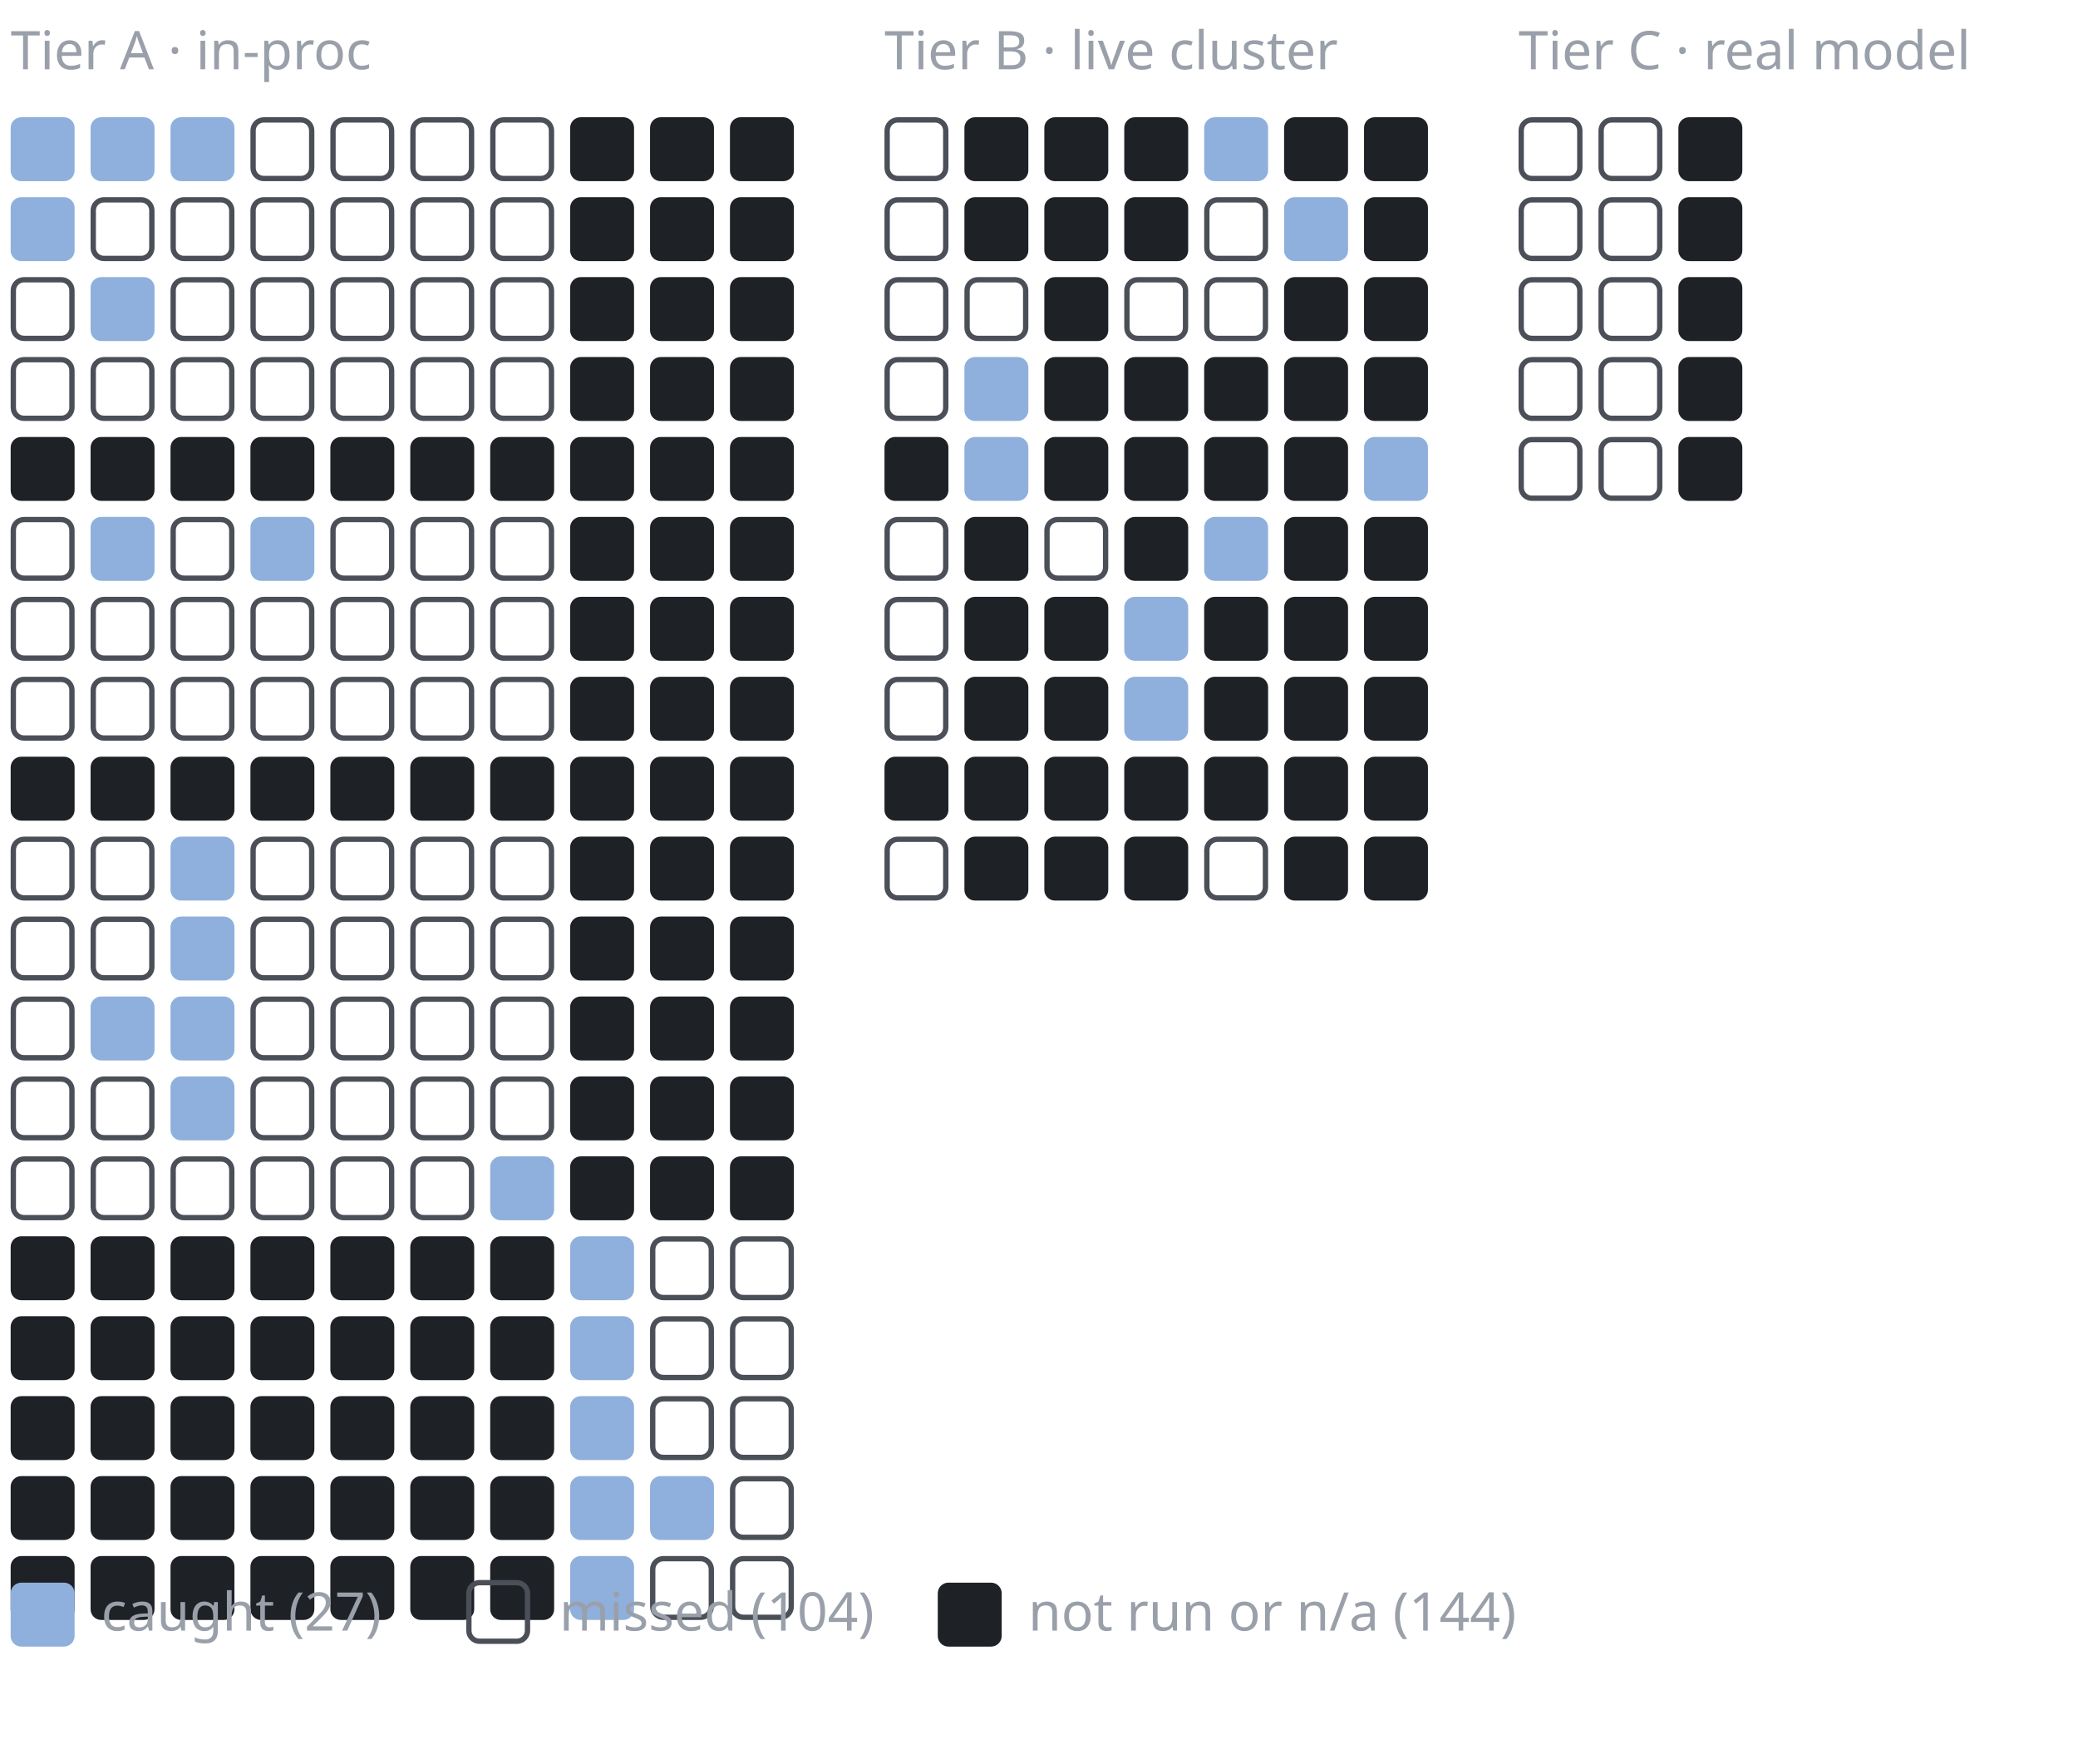
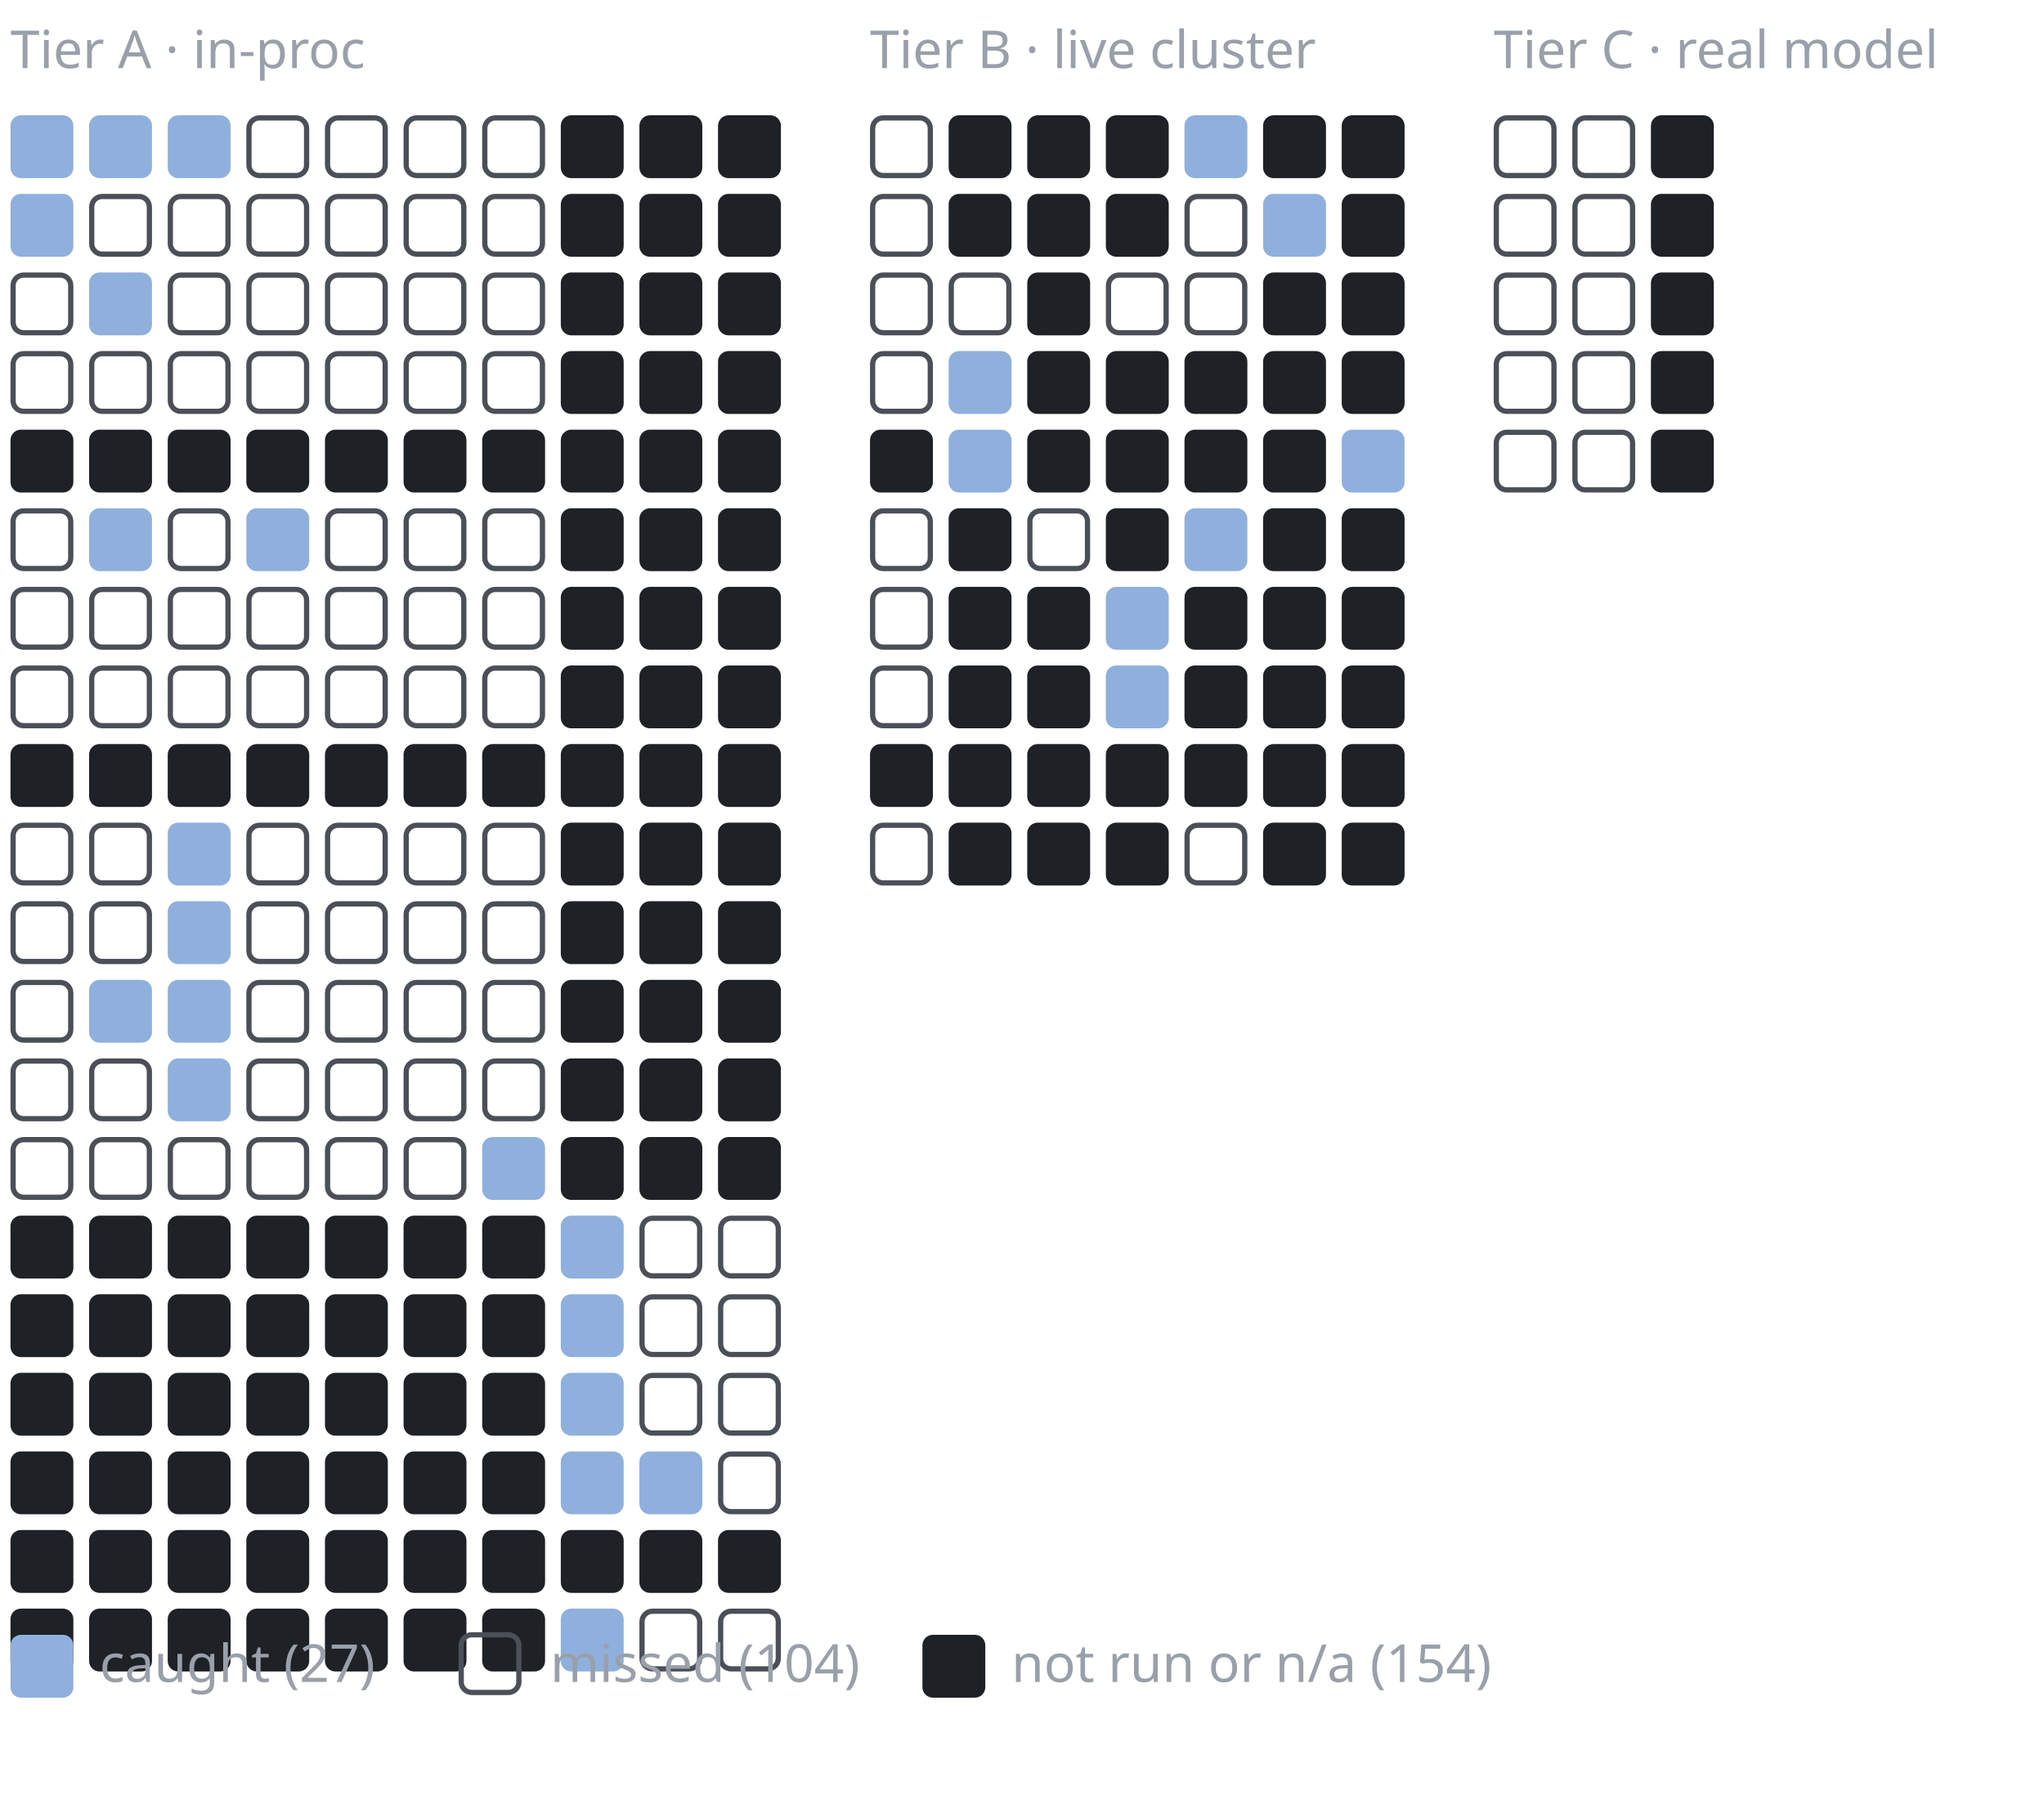
- <svg xmlns="http://www.w3.org/2000/svg" viewBox="0 0 390 331" width="390" height="331" role="img" aria-labelledby="t d">
+ <svg xmlns="http://www.w3.org/2000/svg" viewBox="0 0 390 346" width="390" height="346" role="img" aria-labelledby="t d">
  <text x="2" y="13" font-family="ui-sans-serif, system-ui, sans-serif" font-size="10" fill="#9aa0aa">Tier A · in-proc</text>
  <rect x="2" y="22" width="12" height="12" rx="2" fill="#8fb0dc" />
  <rect x="17" y="22" width="12" height="12" rx="2" fill="#8fb0dc" />
  <rect x="32" y="22" width="12" height="12" rx="2" fill="#8fb0dc" />
  <rect x="47.5" y="22.5" width="11" height="11" rx="2" fill="none" stroke="#4a4f58" />
  <rect x="62.5" y="22.5" width="11" height="11" rx="2" fill="none" stroke="#4a4f58" />
  <rect x="77.5" y="22.5" width="11" height="11" rx="2" fill="none" stroke="#4a4f58" />
  <rect x="92.5" y="22.5" width="11" height="11" rx="2" fill="none" stroke="#4a4f58" />
  <rect x="107" y="22" width="12" height="12" rx="2" fill="#1e2126" />
  <rect x="122" y="22" width="12" height="12" rx="2" fill="#1e2126" />
  <rect x="137" y="22" width="12" height="12" rx="2" fill="#1e2126" />
  <rect x="2" y="37" width="12" height="12" rx="2" fill="#8fb0dc" />
  <rect x="17.5" y="37.5" width="11" height="11" rx="2" fill="none" stroke="#4a4f58" />
  <rect x="32.5" y="37.5" width="11" height="11" rx="2" fill="none" stroke="#4a4f58" />
  <rect x="47.5" y="37.5" width="11" height="11" rx="2" fill="none" stroke="#4a4f58" />
  <rect x="62.5" y="37.5" width="11" height="11" rx="2" fill="none" stroke="#4a4f58" />
  <rect x="77.5" y="37.5" width="11" height="11" rx="2" fill="none" stroke="#4a4f58" />
  <rect x="92.5" y="37.5" width="11" height="11" rx="2" fill="none" stroke="#4a4f58" />
  <rect x="107" y="37" width="12" height="12" rx="2" fill="#1e2126" />
  <rect x="122" y="37" width="12" height="12" rx="2" fill="#1e2126" />
  <rect x="137" y="37" width="12" height="12" rx="2" fill="#1e2126" />
  <rect x="2.5" y="52.5" width="11" height="11" rx="2" fill="none" stroke="#4a4f58" />
  <rect x="17" y="52" width="12" height="12" rx="2" fill="#8fb0dc" />
  <rect x="32.5" y="52.5" width="11" height="11" rx="2" fill="none" stroke="#4a4f58" />
  <rect x="47.5" y="52.5" width="11" height="11" rx="2" fill="none" stroke="#4a4f58" />
  <rect x="62.5" y="52.5" width="11" height="11" rx="2" fill="none" stroke="#4a4f58" />
  <rect x="77.5" y="52.5" width="11" height="11" rx="2" fill="none" stroke="#4a4f58" />
  <rect x="92.5" y="52.5" width="11" height="11" rx="2" fill="none" stroke="#4a4f58" />
  <rect x="107" y="52" width="12" height="12" rx="2" fill="#1e2126" />
  <rect x="122" y="52" width="12" height="12" rx="2" fill="#1e2126" />
  <rect x="137" y="52" width="12" height="12" rx="2" fill="#1e2126" />
  <rect x="2.5" y="67.5" width="11" height="11" rx="2" fill="none" stroke="#4a4f58" />
  <rect x="17.5" y="67.5" width="11" height="11" rx="2" fill="none" stroke="#4a4f58" />
  <rect x="32.5" y="67.5" width="11" height="11" rx="2" fill="none" stroke="#4a4f58" />
  <rect x="47.5" y="67.5" width="11" height="11" rx="2" fill="none" stroke="#4a4f58" />
  <rect x="62.5" y="67.5" width="11" height="11" rx="2" fill="none" stroke="#4a4f58" />
  <rect x="77.5" y="67.5" width="11" height="11" rx="2" fill="none" stroke="#4a4f58" />
  <rect x="92.5" y="67.5" width="11" height="11" rx="2" fill="none" stroke="#4a4f58" />
  <rect x="107" y="67" width="12" height="12" rx="2" fill="#1e2126" />
  <rect x="122" y="67" width="12" height="12" rx="2" fill="#1e2126" />
  <rect x="137" y="67" width="12" height="12" rx="2" fill="#1e2126" />
  <rect x="2" y="82" width="12" height="12" rx="2" fill="#1e2126" />
  <rect x="17" y="82" width="12" height="12" rx="2" fill="#1e2126" />
  <rect x="32" y="82" width="12" height="12" rx="2" fill="#1e2126" />
  <rect x="47" y="82" width="12" height="12" rx="2" fill="#1e2126" />
  <rect x="62" y="82" width="12" height="12" rx="2" fill="#1e2126" />
  <rect x="77" y="82" width="12" height="12" rx="2" fill="#1e2126" />
  <rect x="92" y="82" width="12" height="12" rx="2" fill="#1e2126" />
  <rect x="107" y="82" width="12" height="12" rx="2" fill="#1e2126" />
  <rect x="122" y="82" width="12" height="12" rx="2" fill="#1e2126" />
  <rect x="137" y="82" width="12" height="12" rx="2" fill="#1e2126" />
  <rect x="2.5" y="97.5" width="11" height="11" rx="2" fill="none" stroke="#4a4f58" />
  <rect x="17" y="97" width="12" height="12" rx="2" fill="#8fb0dc" />
  <rect x="32.5" y="97.5" width="11" height="11" rx="2" fill="none" stroke="#4a4f58" />
  <rect x="47" y="97" width="12" height="12" rx="2" fill="#8fb0dc" />
  <rect x="62.5" y="97.5" width="11" height="11" rx="2" fill="none" stroke="#4a4f58" />
  <rect x="77.5" y="97.5" width="11" height="11" rx="2" fill="none" stroke="#4a4f58" />
  <rect x="92.5" y="97.5" width="11" height="11" rx="2" fill="none" stroke="#4a4f58" />
  <rect x="107" y="97" width="12" height="12" rx="2" fill="#1e2126" />
  <rect x="122" y="97" width="12" height="12" rx="2" fill="#1e2126" />
  <rect x="137" y="97" width="12" height="12" rx="2" fill="#1e2126" />
  <rect x="2.5" y="112.5" width="11" height="11" rx="2" fill="none" stroke="#4a4f58" />
  <rect x="17.5" y="112.5" width="11" height="11" rx="2" fill="none" stroke="#4a4f58" />
  <rect x="32.5" y="112.5" width="11" height="11" rx="2" fill="none" stroke="#4a4f58" />
  <rect x="47.5" y="112.5" width="11" height="11" rx="2" fill="none" stroke="#4a4f58" />
  <rect x="62.5" y="112.5" width="11" height="11" rx="2" fill="none" stroke="#4a4f58" />
  <rect x="77.5" y="112.5" width="11" height="11" rx="2" fill="none" stroke="#4a4f58" />
  <rect x="92.5" y="112.5" width="11" height="11" rx="2" fill="none" stroke="#4a4f58" />
  <rect x="107" y="112" width="12" height="12" rx="2" fill="#1e2126" />
  <rect x="122" y="112" width="12" height="12" rx="2" fill="#1e2126" />
  <rect x="137" y="112" width="12" height="12" rx="2" fill="#1e2126" />
  <rect x="2.5" y="127.5" width="11" height="11" rx="2" fill="none" stroke="#4a4f58" />
  <rect x="17.5" y="127.5" width="11" height="11" rx="2" fill="none" stroke="#4a4f58" />
  <rect x="32.5" y="127.5" width="11" height="11" rx="2" fill="none" stroke="#4a4f58" />
  <rect x="47.5" y="127.5" width="11" height="11" rx="2" fill="none" stroke="#4a4f58" />
  <rect x="62.5" y="127.5" width="11" height="11" rx="2" fill="none" stroke="#4a4f58" />
  <rect x="77.5" y="127.5" width="11" height="11" rx="2" fill="none" stroke="#4a4f58" />
  <rect x="92.5" y="127.5" width="11" height="11" rx="2" fill="none" stroke="#4a4f58" />
  <rect x="107" y="127" width="12" height="12" rx="2" fill="#1e2126" />
  <rect x="122" y="127" width="12" height="12" rx="2" fill="#1e2126" />
  <rect x="137" y="127" width="12" height="12" rx="2" fill="#1e2126" />
  <rect x="2" y="142" width="12" height="12" rx="2" fill="#1e2126" />
  <rect x="17" y="142" width="12" height="12" rx="2" fill="#1e2126" />
  <rect x="32" y="142" width="12" height="12" rx="2" fill="#1e2126" />
  <rect x="47" y="142" width="12" height="12" rx="2" fill="#1e2126" />
  <rect x="62" y="142" width="12" height="12" rx="2" fill="#1e2126" />
  <rect x="77" y="142" width="12" height="12" rx="2" fill="#1e2126" />
  <rect x="92" y="142" width="12" height="12" rx="2" fill="#1e2126" />
  <rect x="107" y="142" width="12" height="12" rx="2" fill="#1e2126" />
  <rect x="122" y="142" width="12" height="12" rx="2" fill="#1e2126" />
  <rect x="137" y="142" width="12" height="12" rx="2" fill="#1e2126" />
  <rect x="2.5" y="157.5" width="11" height="11" rx="2" fill="none" stroke="#4a4f58" />
  <rect x="17.5" y="157.5" width="11" height="11" rx="2" fill="none" stroke="#4a4f58" />
  <rect x="32" y="157" width="12" height="12" rx="2" fill="#8fb0dc" />
  <rect x="47.5" y="157.5" width="11" height="11" rx="2" fill="none" stroke="#4a4f58" />
  <rect x="62.5" y="157.5" width="11" height="11" rx="2" fill="none" stroke="#4a4f58" />
  <rect x="77.5" y="157.5" width="11" height="11" rx="2" fill="none" stroke="#4a4f58" />
  <rect x="92.5" y="157.5" width="11" height="11" rx="2" fill="none" stroke="#4a4f58" />
  <rect x="107" y="157" width="12" height="12" rx="2" fill="#1e2126" />
  <rect x="122" y="157" width="12" height="12" rx="2" fill="#1e2126" />
  <rect x="137" y="157" width="12" height="12" rx="2" fill="#1e2126" />
  <rect x="2.5" y="172.5" width="11" height="11" rx="2" fill="none" stroke="#4a4f58" />
  <rect x="17.5" y="172.5" width="11" height="11" rx="2" fill="none" stroke="#4a4f58" />
  <rect x="32" y="172" width="12" height="12" rx="2" fill="#8fb0dc" />
  <rect x="47.5" y="172.5" width="11" height="11" rx="2" fill="none" stroke="#4a4f58" />
  <rect x="62.5" y="172.5" width="11" height="11" rx="2" fill="none" stroke="#4a4f58" />
  <rect x="77.5" y="172.5" width="11" height="11" rx="2" fill="none" stroke="#4a4f58" />
  <rect x="92.5" y="172.5" width="11" height="11" rx="2" fill="none" stroke="#4a4f58" />
  <rect x="107" y="172" width="12" height="12" rx="2" fill="#1e2126" />
  <rect x="122" y="172" width="12" height="12" rx="2" fill="#1e2126" />
  <rect x="137" y="172" width="12" height="12" rx="2" fill="#1e2126" />
  <rect x="2.5" y="187.5" width="11" height="11" rx="2" fill="none" stroke="#4a4f58" />
  <rect x="17" y="187" width="12" height="12" rx="2" fill="#8fb0dc" />
  <rect x="32" y="187" width="12" height="12" rx="2" fill="#8fb0dc" />
  <rect x="47.5" y="187.5" width="11" height="11" rx="2" fill="none" stroke="#4a4f58" />
  <rect x="62.5" y="187.5" width="11" height="11" rx="2" fill="none" stroke="#4a4f58" />
  <rect x="77.5" y="187.5" width="11" height="11" rx="2" fill="none" stroke="#4a4f58" />
  <rect x="92.5" y="187.5" width="11" height="11" rx="2" fill="none" stroke="#4a4f58" />
  <rect x="107" y="187" width="12" height="12" rx="2" fill="#1e2126" />
  <rect x="122" y="187" width="12" height="12" rx="2" fill="#1e2126" />
  <rect x="137" y="187" width="12" height="12" rx="2" fill="#1e2126" />
  <rect x="2.5" y="202.5" width="11" height="11" rx="2" fill="none" stroke="#4a4f58" />
  <rect x="17.5" y="202.5" width="11" height="11" rx="2" fill="none" stroke="#4a4f58" />
  <rect x="32" y="202" width="12" height="12" rx="2" fill="#8fb0dc" />
  <rect x="47.5" y="202.5" width="11" height="11" rx="2" fill="none" stroke="#4a4f58" />
  <rect x="62.5" y="202.5" width="11" height="11" rx="2" fill="none" stroke="#4a4f58" />
  <rect x="77.5" y="202.5" width="11" height="11" rx="2" fill="none" stroke="#4a4f58" />
  <rect x="92.5" y="202.5" width="11" height="11" rx="2" fill="none" stroke="#4a4f58" />
  <rect x="107" y="202" width="12" height="12" rx="2" fill="#1e2126" />
  <rect x="122" y="202" width="12" height="12" rx="2" fill="#1e2126" />
  <rect x="137" y="202" width="12" height="12" rx="2" fill="#1e2126" />
  <rect x="2.5" y="217.5" width="11" height="11" rx="2" fill="none" stroke="#4a4f58" />
  <rect x="17.5" y="217.5" width="11" height="11" rx="2" fill="none" stroke="#4a4f58" />
  <rect x="32.5" y="217.5" width="11" height="11" rx="2" fill="none" stroke="#4a4f58" />
  <rect x="47.5" y="217.5" width="11" height="11" rx="2" fill="none" stroke="#4a4f58" />
  <rect x="62.5" y="217.5" width="11" height="11" rx="2" fill="none" stroke="#4a4f58" />
  <rect x="77.5" y="217.5" width="11" height="11" rx="2" fill="none" stroke="#4a4f58" />
  <rect x="92" y="217" width="12" height="12" rx="2" fill="#8fb0dc" />
  <rect x="107" y="217" width="12" height="12" rx="2" fill="#1e2126" />
  <rect x="122" y="217" width="12" height="12" rx="2" fill="#1e2126" />
  <rect x="137" y="217" width="12" height="12" rx="2" fill="#1e2126" />
  <rect x="2" y="232" width="12" height="12" rx="2" fill="#1e2126" />
  <rect x="17" y="232" width="12" height="12" rx="2" fill="#1e2126" />
  <rect x="32" y="232" width="12" height="12" rx="2" fill="#1e2126" />
  <rect x="47" y="232" width="12" height="12" rx="2" fill="#1e2126" />
  <rect x="62" y="232" width="12" height="12" rx="2" fill="#1e2126" />
  <rect x="77" y="232" width="12" height="12" rx="2" fill="#1e2126" />
  <rect x="92" y="232" width="12" height="12" rx="2" fill="#1e2126" />
  <rect x="107" y="232" width="12" height="12" rx="2" fill="#8fb0dc" />
  <rect x="122.5" y="232.5" width="11" height="11" rx="2" fill="none" stroke="#4a4f58" />
  <rect x="137.5" y="232.5" width="11" height="11" rx="2" fill="none" stroke="#4a4f58" />
  <rect x="2" y="247" width="12" height="12" rx="2" fill="#1e2126" />
  <rect x="17" y="247" width="12" height="12" rx="2" fill="#1e2126" />
  <rect x="32" y="247" width="12" height="12" rx="2" fill="#1e2126" />
  <rect x="47" y="247" width="12" height="12" rx="2" fill="#1e2126" />
  <rect x="62" y="247" width="12" height="12" rx="2" fill="#1e2126" />
  <rect x="77" y="247" width="12" height="12" rx="2" fill="#1e2126" />
  <rect x="92" y="247" width="12" height="12" rx="2" fill="#1e2126" />
  <rect x="107" y="247" width="12" height="12" rx="2" fill="#8fb0dc" />
  <rect x="122.5" y="247.5" width="11" height="11" rx="2" fill="none" stroke="#4a4f58" />
  <rect x="137.5" y="247.5" width="11" height="11" rx="2" fill="none" stroke="#4a4f58" />
  <rect x="2" y="262" width="12" height="12" rx="2" fill="#1e2126" />
  <rect x="17" y="262" width="12" height="12" rx="2" fill="#1e2126" />
  <rect x="32" y="262" width="12" height="12" rx="2" fill="#1e2126" />
  <rect x="47" y="262" width="12" height="12" rx="2" fill="#1e2126" />
  <rect x="62" y="262" width="12" height="12" rx="2" fill="#1e2126" />
  <rect x="77" y="262" width="12" height="12" rx="2" fill="#1e2126" />
  <rect x="92" y="262" width="12" height="12" rx="2" fill="#1e2126" />
  <rect x="107" y="262" width="12" height="12" rx="2" fill="#8fb0dc" />
  <rect x="122.5" y="262.5" width="11" height="11" rx="2" fill="none" stroke="#4a4f58" />
  <rect x="137.5" y="262.5" width="11" height="11" rx="2" fill="none" stroke="#4a4f58" />
  <rect x="2" y="277" width="12" height="12" rx="2" fill="#1e2126" />
  <rect x="17" y="277" width="12" height="12" rx="2" fill="#1e2126" />
  <rect x="32" y="277" width="12" height="12" rx="2" fill="#1e2126" />
  <rect x="47" y="277" width="12" height="12" rx="2" fill="#1e2126" />
  <rect x="62" y="277" width="12" height="12" rx="2" fill="#1e2126" />
  <rect x="77" y="277" width="12" height="12" rx="2" fill="#1e2126" />
  <rect x="92" y="277" width="12" height="12" rx="2" fill="#1e2126" />
  <rect x="107" y="277" width="12" height="12" rx="2" fill="#8fb0dc" />
  <rect x="122" y="277" width="12" height="12" rx="2" fill="#8fb0dc" />
  <rect x="137.5" y="277.5" width="11" height="11" rx="2" fill="none" stroke="#4a4f58" />
  <rect x="2" y="292" width="12" height="12" rx="2" fill="#1e2126" />
  <rect x="17" y="292" width="12" height="12" rx="2" fill="#1e2126" />
  <rect x="32" y="292" width="12" height="12" rx="2" fill="#1e2126" />
  <rect x="47" y="292" width="12" height="12" rx="2" fill="#1e2126" />
  <rect x="62" y="292" width="12" height="12" rx="2" fill="#1e2126" />
  <rect x="77" y="292" width="12" height="12" rx="2" fill="#1e2126" />
  <rect x="92" y="292" width="12" height="12" rx="2" fill="#1e2126" />
-   <rect x="107" y="292" width="12" height="12" rx="2" fill="#8fb0dc" />
-   <rect x="122.5" y="292.5" width="11" height="11" rx="2" fill="none" stroke="#4a4f58" />
-   <rect x="137.5" y="292.5" width="11" height="11" rx="2" fill="none" stroke="#4a4f58" />
+   <rect x="107" y="292" width="12" height="12" rx="2" fill="#1e2126" />
+   <rect x="122" y="292" width="12" height="12" rx="2" fill="#1e2126" />
+   <rect x="137" y="292" width="12" height="12" rx="2" fill="#1e2126" />
+   <rect x="2" y="307" width="12" height="12" rx="2" fill="#1e2126" />
+   <rect x="17" y="307" width="12" height="12" rx="2" fill="#1e2126" />
+   <rect x="32" y="307" width="12" height="12" rx="2" fill="#1e2126" />
+   <rect x="47" y="307" width="12" height="12" rx="2" fill="#1e2126" />
+   <rect x="62" y="307" width="12" height="12" rx="2" fill="#1e2126" />
+   <rect x="77" y="307" width="12" height="12" rx="2" fill="#1e2126" />
+   <rect x="92" y="307" width="12" height="12" rx="2" fill="#1e2126" />
+   <rect x="107" y="307" width="12" height="12" rx="2" fill="#8fb0dc" />
+   <rect x="122.5" y="307.5" width="11" height="11" rx="2" fill="none" stroke="#4a4f58" />
+   <rect x="137.5" y="307.5" width="11" height="11" rx="2" fill="none" stroke="#4a4f58" />
  <text x="166" y="13" font-family="ui-sans-serif, system-ui, sans-serif" font-size="10" fill="#9aa0aa">Tier B · live cluster</text>
  <rect x="166.5" y="22.5" width="11" height="11" rx="2" fill="none" stroke="#4a4f58" />
  <rect x="181" y="22" width="12" height="12" rx="2" fill="#1e2126" />
  <rect x="196" y="22" width="12" height="12" rx="2" fill="#1e2126" />
  <rect x="211" y="22" width="12" height="12" rx="2" fill="#1e2126" />
  <rect x="226" y="22" width="12" height="12" rx="2" fill="#8fb0dc" />
  <rect x="241" y="22" width="12" height="12" rx="2" fill="#1e2126" />
  <rect x="256" y="22" width="12" height="12" rx="2" fill="#1e2126" />
  <rect x="166.5" y="37.5" width="11" height="11" rx="2" fill="none" stroke="#4a4f58" />
  <rect x="181" y="37" width="12" height="12" rx="2" fill="#1e2126" />
  <rect x="196" y="37" width="12" height="12" rx="2" fill="#1e2126" />
  <rect x="211" y="37" width="12" height="12" rx="2" fill="#1e2126" />
  <rect x="226.5" y="37.5" width="11" height="11" rx="2" fill="none" stroke="#4a4f58" />
  <rect x="241" y="37" width="12" height="12" rx="2" fill="#8fb0dc" />
  <rect x="256" y="37" width="12" height="12" rx="2" fill="#1e2126" />
  <rect x="166.5" y="52.5" width="11" height="11" rx="2" fill="none" stroke="#4a4f58" />
  <rect x="181.5" y="52.5" width="11" height="11" rx="2" fill="none" stroke="#4a4f58" />
  <rect x="196" y="52" width="12" height="12" rx="2" fill="#1e2126" />
  <rect x="211.5" y="52.5" width="11" height="11" rx="2" fill="none" stroke="#4a4f58" />
  <rect x="226.5" y="52.5" width="11" height="11" rx="2" fill="none" stroke="#4a4f58" />
  <rect x="241" y="52" width="12" height="12" rx="2" fill="#1e2126" />
  <rect x="256" y="52" width="12" height="12" rx="2" fill="#1e2126" />
  <rect x="166.5" y="67.5" width="11" height="11" rx="2" fill="none" stroke="#4a4f58" />
  <rect x="181" y="67" width="12" height="12" rx="2" fill="#8fb0dc" />
  <rect x="196" y="67" width="12" height="12" rx="2" fill="#1e2126" />
  <rect x="211" y="67" width="12" height="12" rx="2" fill="#1e2126" />
  <rect x="226" y="67" width="12" height="12" rx="2" fill="#1e2126" />
  <rect x="241" y="67" width="12" height="12" rx="2" fill="#1e2126" />
  <rect x="256" y="67" width="12" height="12" rx="2" fill="#1e2126" />
  <rect x="166" y="82" width="12" height="12" rx="2" fill="#1e2126" />
  <rect x="181" y="82" width="12" height="12" rx="2" fill="#8fb0dc" />
  <rect x="196" y="82" width="12" height="12" rx="2" fill="#1e2126" />
  <rect x="211" y="82" width="12" height="12" rx="2" fill="#1e2126" />
  <rect x="226" y="82" width="12" height="12" rx="2" fill="#1e2126" />
  <rect x="241" y="82" width="12" height="12" rx="2" fill="#1e2126" />
  <rect x="256" y="82" width="12" height="12" rx="2" fill="#8fb0dc" />
  <rect x="166.5" y="97.5" width="11" height="11" rx="2" fill="none" stroke="#4a4f58" />
  <rect x="181" y="97" width="12" height="12" rx="2" fill="#1e2126" />
  <rect x="196.5" y="97.5" width="11" height="11" rx="2" fill="none" stroke="#4a4f58" />
  <rect x="211" y="97" width="12" height="12" rx="2" fill="#1e2126" />
  <rect x="226" y="97" width="12" height="12" rx="2" fill="#8fb0dc" />
  <rect x="241" y="97" width="12" height="12" rx="2" fill="#1e2126" />
  <rect x="256" y="97" width="12" height="12" rx="2" fill="#1e2126" />
  <rect x="166.5" y="112.5" width="11" height="11" rx="2" fill="none" stroke="#4a4f58" />
  <rect x="181" y="112" width="12" height="12" rx="2" fill="#1e2126" />
  <rect x="196" y="112" width="12" height="12" rx="2" fill="#1e2126" />
  <rect x="211" y="112" width="12" height="12" rx="2" fill="#8fb0dc" />
  <rect x="226" y="112" width="12" height="12" rx="2" fill="#1e2126" />
  <rect x="241" y="112" width="12" height="12" rx="2" fill="#1e2126" />
  <rect x="256" y="112" width="12" height="12" rx="2" fill="#1e2126" />
  <rect x="166.5" y="127.5" width="11" height="11" rx="2" fill="none" stroke="#4a4f58" />
  <rect x="181" y="127" width="12" height="12" rx="2" fill="#1e2126" />
  <rect x="196" y="127" width="12" height="12" rx="2" fill="#1e2126" />
  <rect x="211" y="127" width="12" height="12" rx="2" fill="#8fb0dc" />
  <rect x="226" y="127" width="12" height="12" rx="2" fill="#1e2126" />
  <rect x="241" y="127" width="12" height="12" rx="2" fill="#1e2126" />
  <rect x="256" y="127" width="12" height="12" rx="2" fill="#1e2126" />
  <rect x="166" y="142" width="12" height="12" rx="2" fill="#1e2126" />
  <rect x="181" y="142" width="12" height="12" rx="2" fill="#1e2126" />
  <rect x="196" y="142" width="12" height="12" rx="2" fill="#1e2126" />
  <rect x="211" y="142" width="12" height="12" rx="2" fill="#1e2126" />
  <rect x="226" y="142" width="12" height="12" rx="2" fill="#1e2126" />
  <rect x="241" y="142" width="12" height="12" rx="2" fill="#1e2126" />
  <rect x="256" y="142" width="12" height="12" rx="2" fill="#1e2126" />
  <rect x="166.5" y="157.5" width="11" height="11" rx="2" fill="none" stroke="#4a4f58" />
  <rect x="181" y="157" width="12" height="12" rx="2" fill="#1e2126" />
  <rect x="196" y="157" width="12" height="12" rx="2" fill="#1e2126" />
  <rect x="211" y="157" width="12" height="12" rx="2" fill="#1e2126" />
  <rect x="226.5" y="157.5" width="11" height="11" rx="2" fill="none" stroke="#4a4f58" />
  <rect x="241" y="157" width="12" height="12" rx="2" fill="#1e2126" />
  <rect x="256" y="157" width="12" height="12" rx="2" fill="#1e2126" />
  <text x="285" y="13" font-family="ui-sans-serif, system-ui, sans-serif" font-size="10" fill="#9aa0aa">Tier C · real model</text>
  <rect x="285.5" y="22.5" width="11" height="11" rx="2" fill="none" stroke="#4a4f58" />
  <rect x="300.5" y="22.5" width="11" height="11" rx="2" fill="none" stroke="#4a4f58" />
  <rect x="315" y="22" width="12" height="12" rx="2" fill="#1e2126" />
  <rect x="285.5" y="37.5" width="11" height="11" rx="2" fill="none" stroke="#4a4f58" />
  <rect x="300.5" y="37.5" width="11" height="11" rx="2" fill="none" stroke="#4a4f58" />
  <rect x="315" y="37" width="12" height="12" rx="2" fill="#1e2126" />
  <rect x="285.5" y="52.5" width="11" height="11" rx="2" fill="none" stroke="#4a4f58" />
  <rect x="300.5" y="52.5" width="11" height="11" rx="2" fill="none" stroke="#4a4f58" />
  <rect x="315" y="52" width="12" height="12" rx="2" fill="#1e2126" />
  <rect x="285.5" y="67.5" width="11" height="11" rx="2" fill="none" stroke="#4a4f58" />
  <rect x="300.5" y="67.5" width="11" height="11" rx="2" fill="none" stroke="#4a4f58" />
  <rect x="315" y="67" width="12" height="12" rx="2" fill="#1e2126" />
  <rect x="285.5" y="82.5" width="11" height="11" rx="2" fill="none" stroke="#4a4f58" />
  <rect x="300.5" y="82.5" width="11" height="11" rx="2" fill="none" stroke="#4a4f58" />
  <rect x="315" y="82" width="12" height="12" rx="2" fill="#1e2126" />
-   <rect x="2" y="297" width="12" height="12" rx="2" fill="#8fb0dc" />
-   <text x="19" y="306" font-family="ui-sans-serif, system-ui, sans-serif" font-size="10" fill="#9aa0aa">caught (27)</text>
-   <rect x="88" y="297" width="11" height="11" rx="2" fill="none" stroke="#4a4f58" />
-   <text x="105" y="306" font-family="ui-sans-serif, system-ui, sans-serif" font-size="10" fill="#9aa0aa">missed (104)</text>
-   <rect x="176" y="297" width="12" height="12" rx="2" fill="#1e2126" />
-   <text x="193" y="306" font-family="ui-sans-serif, system-ui, sans-serif" font-size="10" fill="#9aa0aa">not run or n/a (144)</text>
+   <rect x="2" y="312" width="12" height="12" rx="2" fill="#8fb0dc" />
+   <text x="19" y="321" font-family="ui-sans-serif, system-ui, sans-serif" font-size="10" fill="#9aa0aa">caught (27)</text>
+   <rect x="88" y="312" width="11" height="11" rx="2" fill="none" stroke="#4a4f58" />
+   <text x="105" y="321" font-family="ui-sans-serif, system-ui, sans-serif" font-size="10" fill="#9aa0aa">missed (104)</text>
+   <rect x="176" y="312" width="12" height="12" rx="2" fill="#1e2126" />
+   <text x="193" y="321" font-family="ui-sans-serif, system-ui, sans-serif" font-size="10" fill="#9aa0aa">not run or n/a (154)</text>
</svg>
